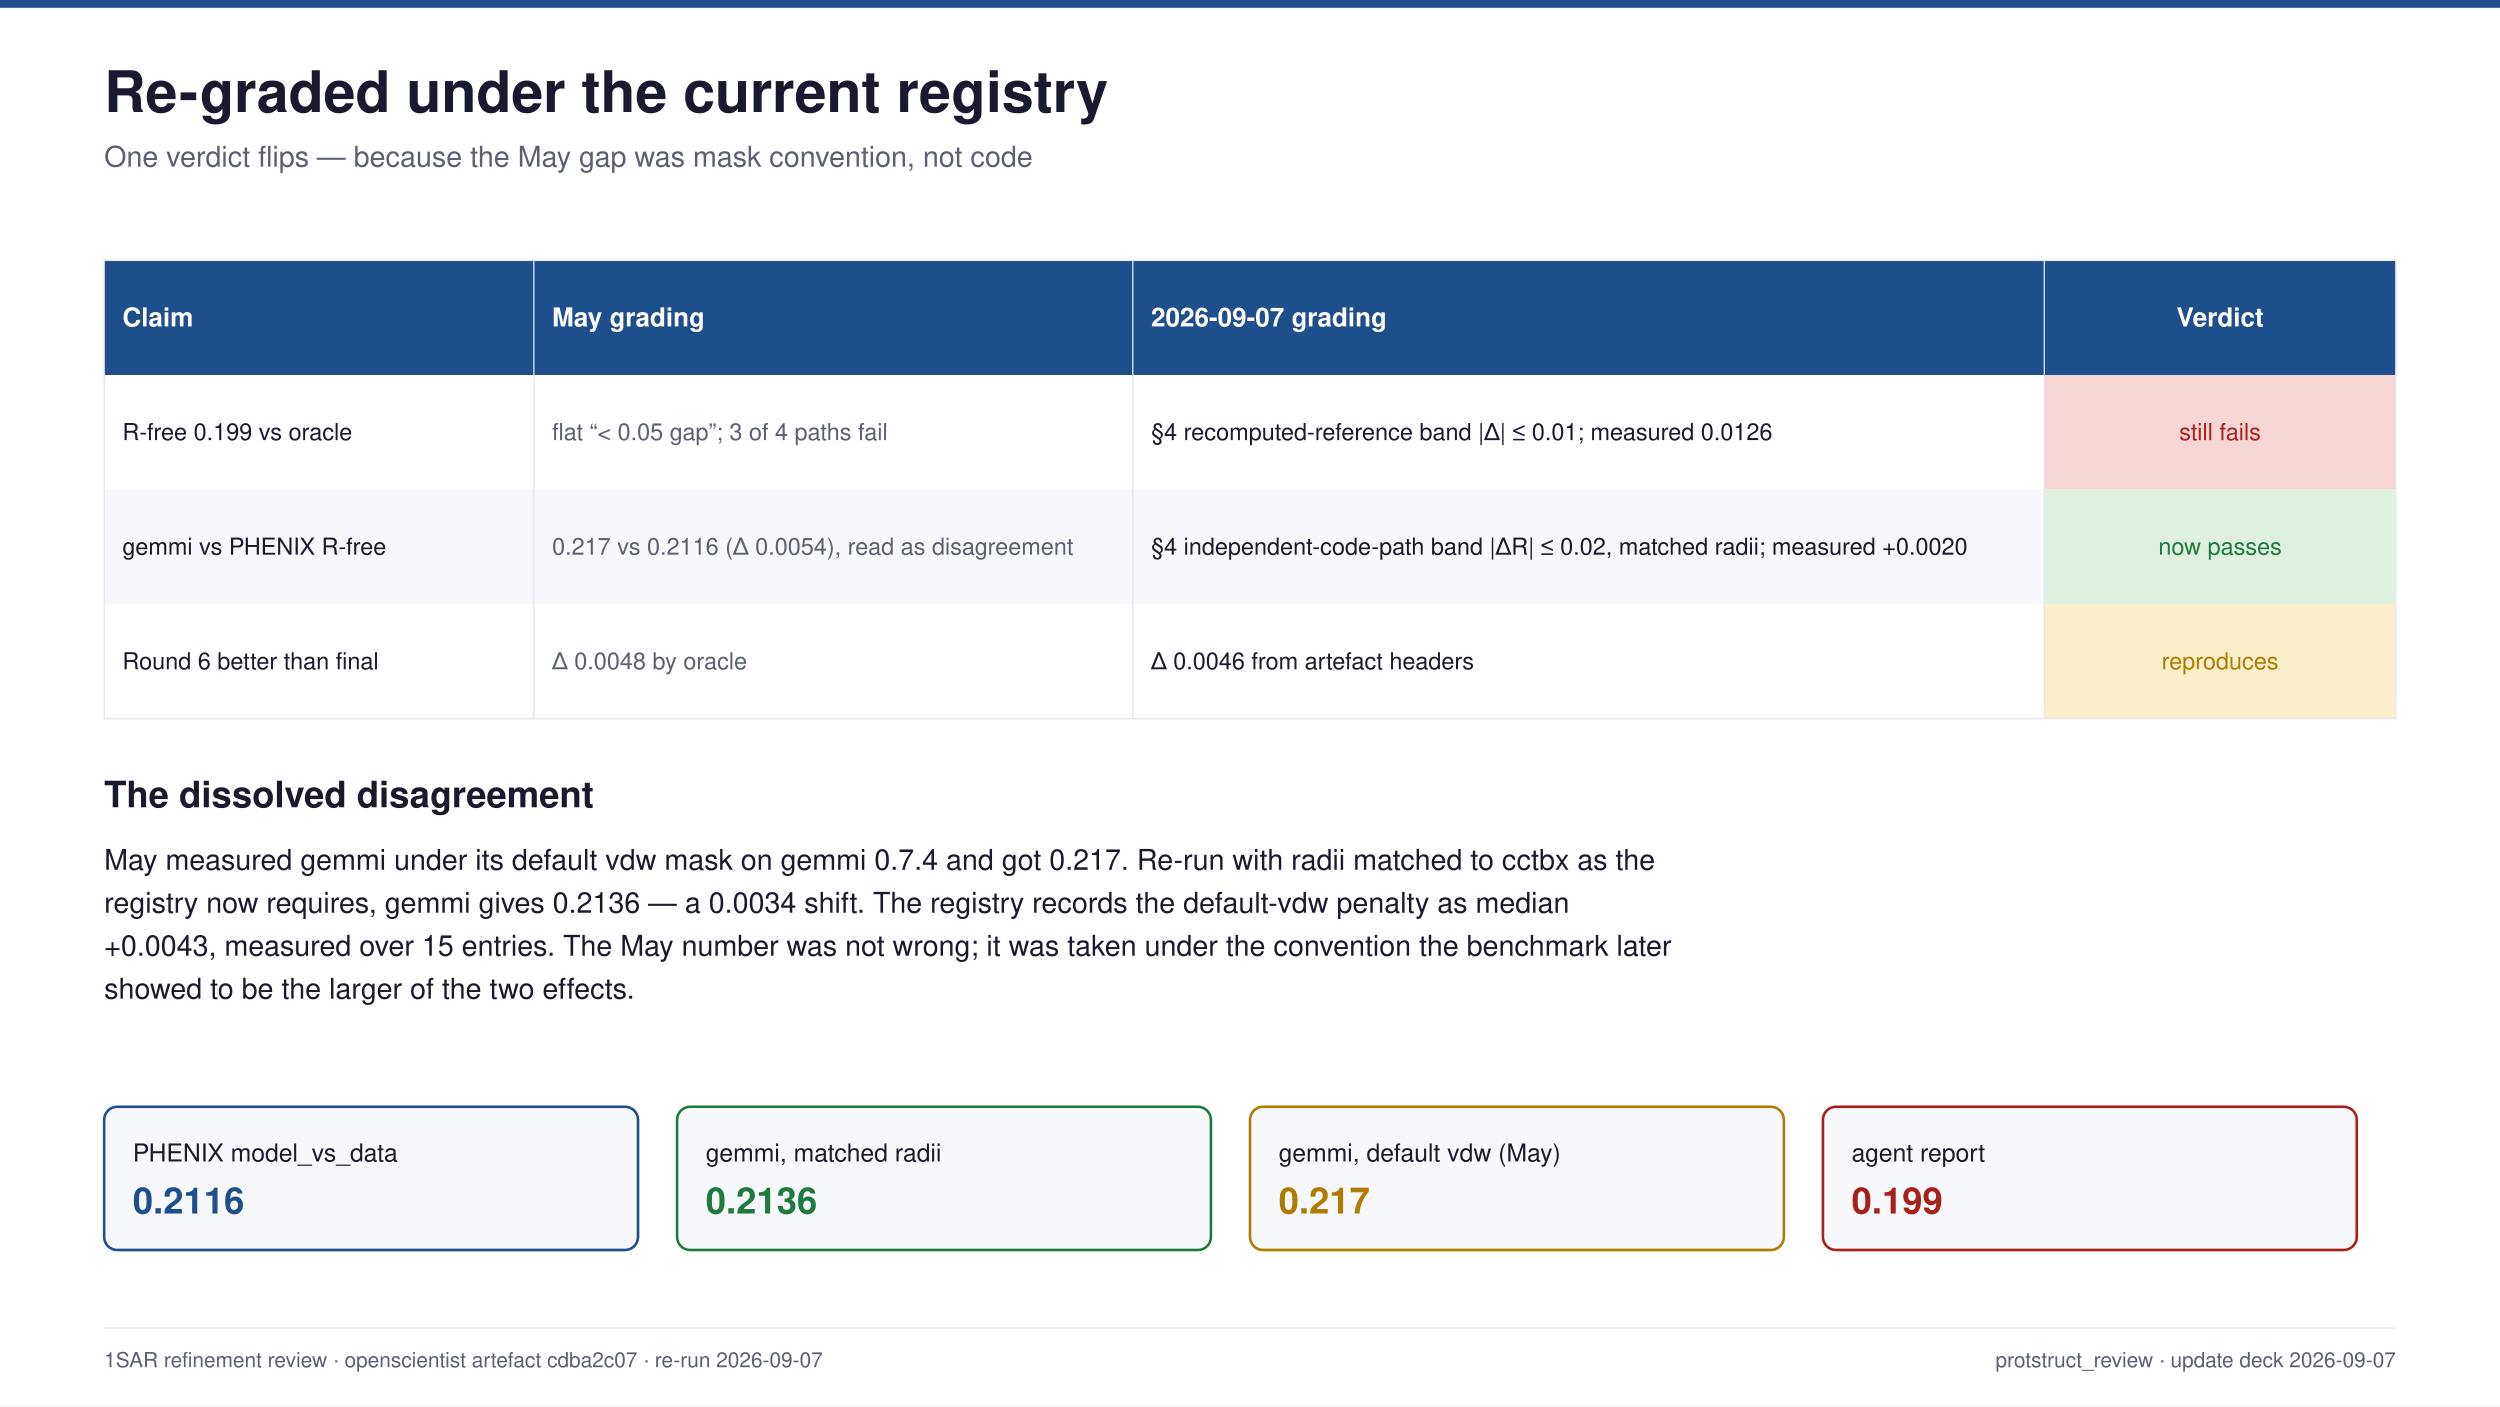
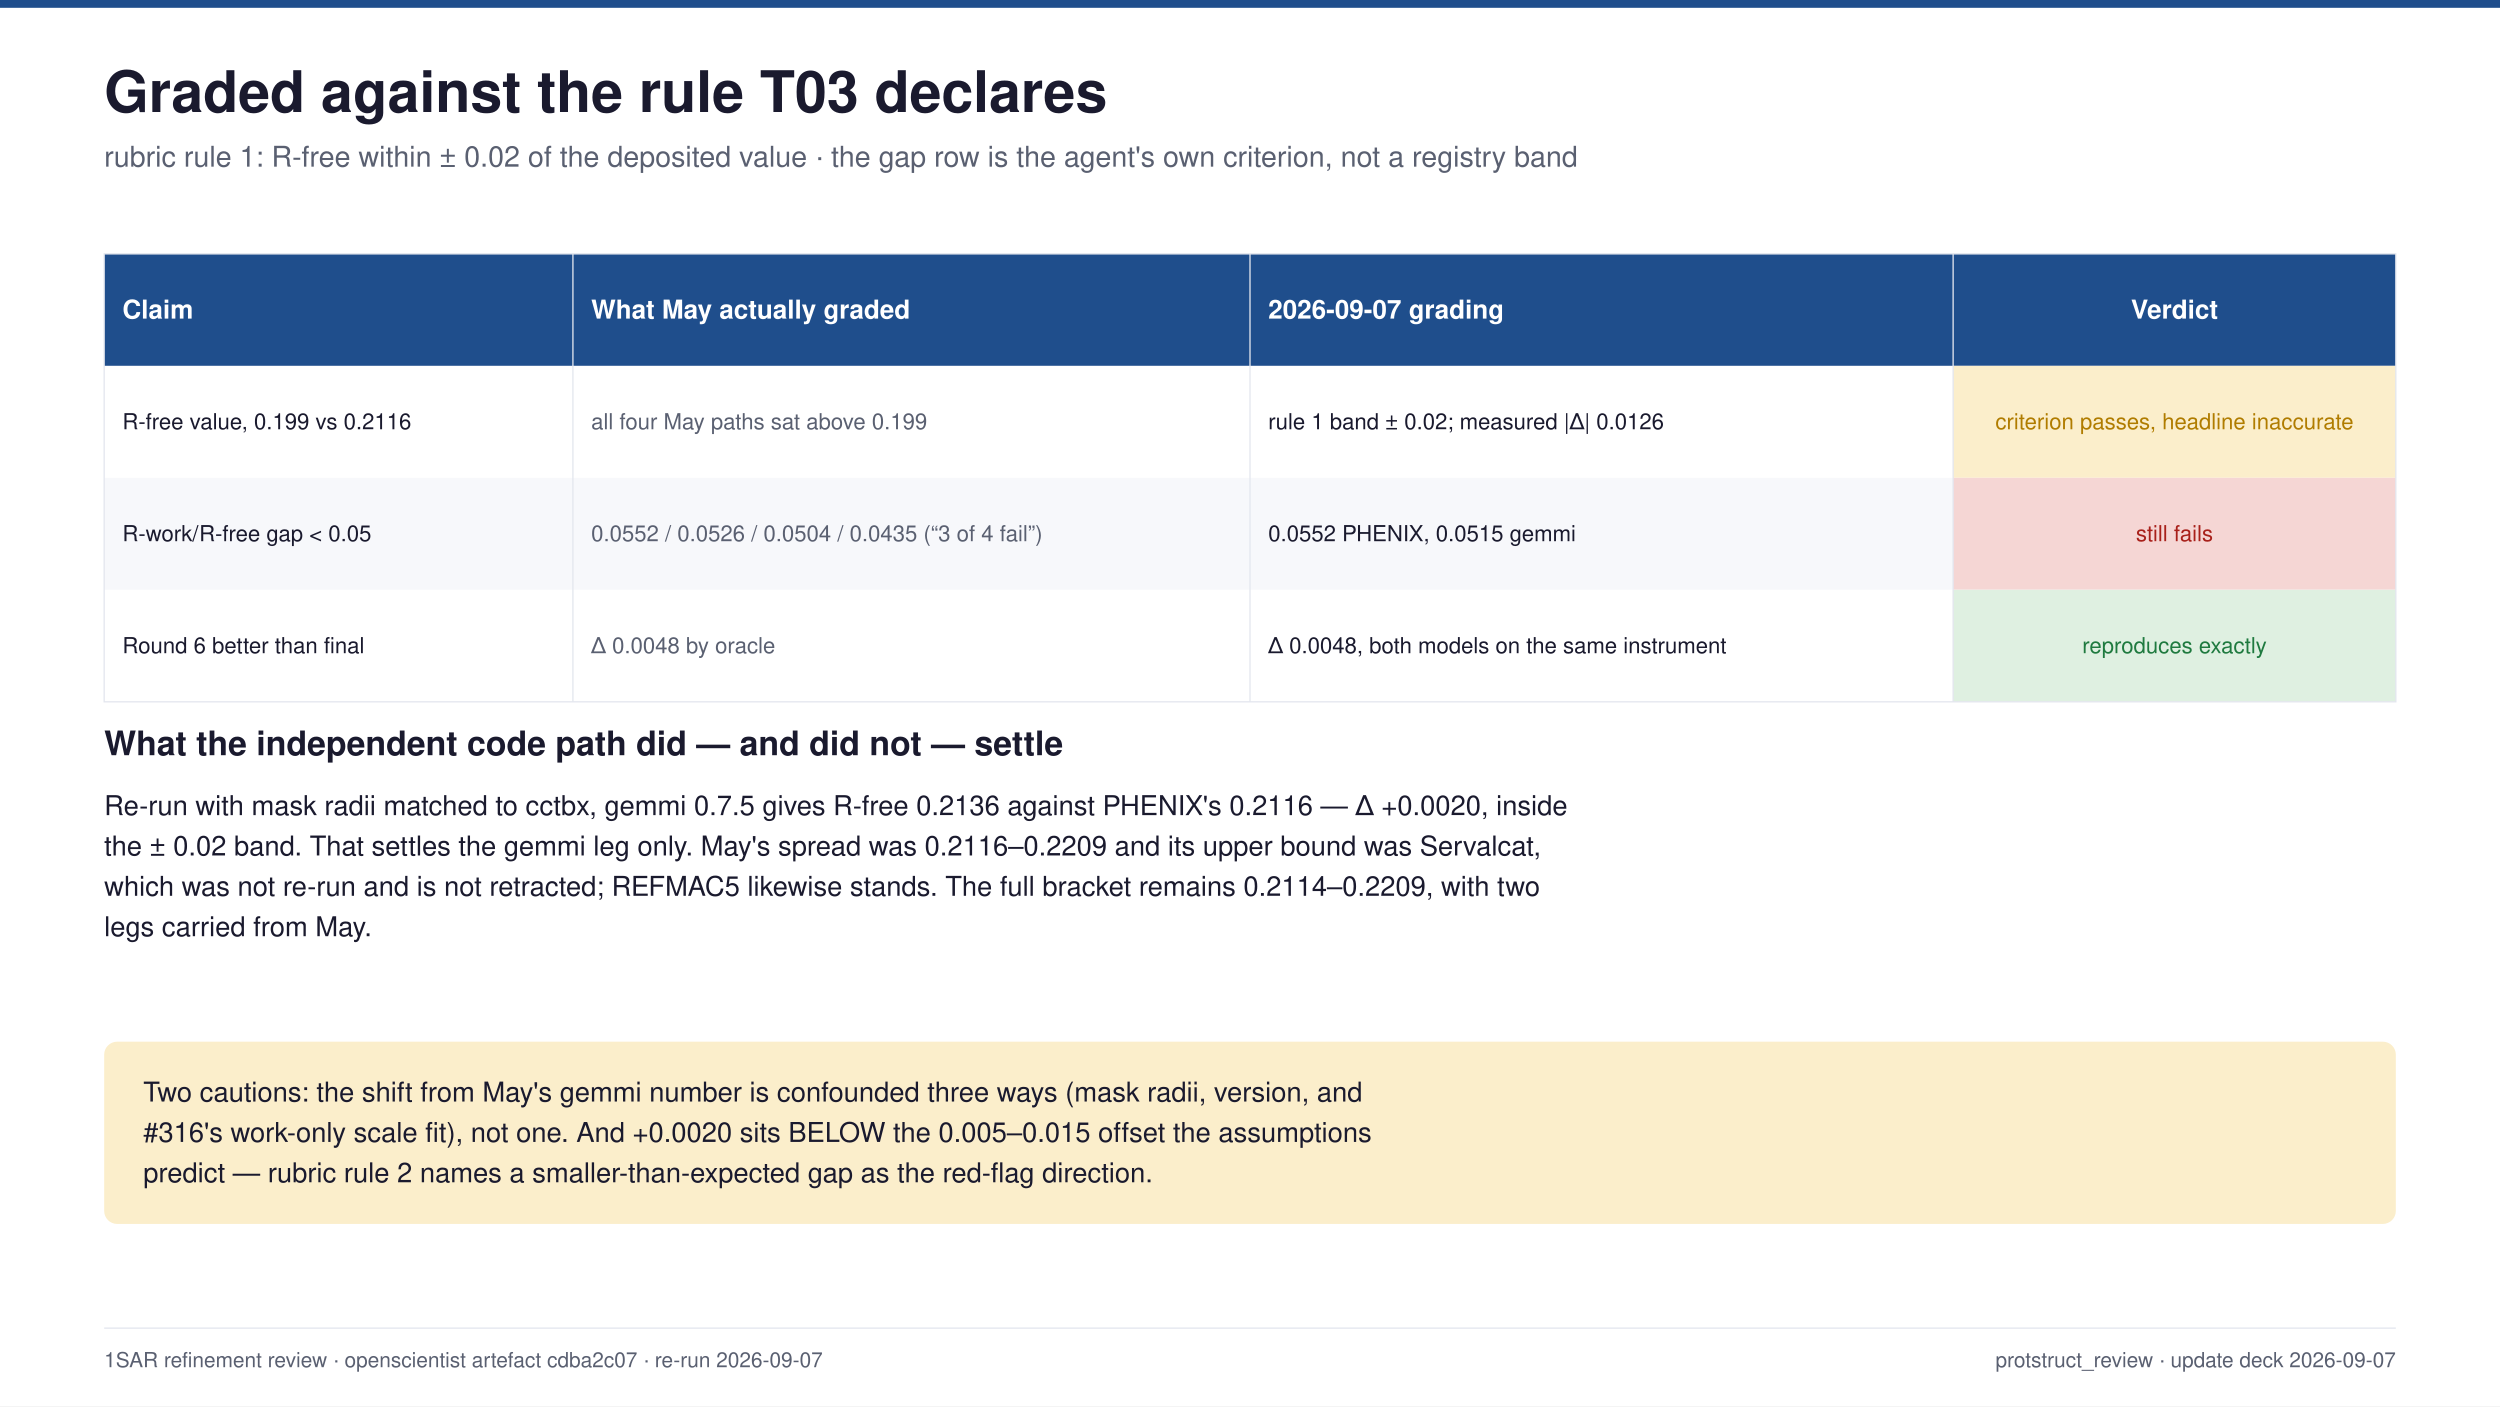
<svg xmlns="http://www.w3.org/2000/svg" width="1920" height="1080" viewBox="0 0 1920 1080" font-family="Helvetica, Arial, sans-serif">
  <rect width="100%" height="100%" fill="#ffffff" />
  <rect x="0" y="0" width="1920" height="6" fill="#1f4e8c" />
-   <text x="80" y="86" font-size="44" font-weight="700" fill="#1a1a2e">Re-graded under the current registry</text>
-   <text x="80" y="128" font-size="22" font-weight="400" fill="#5a6071">One verdict flips — because the May gap was mask convention, not code</text>
+   <text x="80" y="86" font-size="44" font-weight="700" fill="#1a1a2e">Graded against the rule T03 declares</text>
+   <text x="80" y="128" font-size="22" font-weight="400" fill="#5a6071">rubric rule 1: R-free within ± 0.02 of the deposited value · the gap row is the agent's own criterion, not a registry band</text>
  <line x1="80" y1="1020" x2="1840" y2="1020" stroke="#e3e6ee" stroke-width="1" />
  <text x="80" y="1050" font-size="16" fill="#5a6071">1SAR refinement review · openscientist artefact cdba2c07 · re-run 2026-09-07</text>
  <text x="1840" y="1050" font-size="16" fill="#5a6071" text-anchor="end">protstruct_review · update deck 2026-09-07</text>
-   <rect x="80" y="200" width="1760" height="88" fill="#1f4e8c" />
-   <text x="94" y="250.667" font-size="20" font-weight="700" fill="#ffffff" text-anchor="start">Claim</text>
-   <text x="424" y="250.667" font-size="20" font-weight="700" fill="#ffffff" text-anchor="start">May grading</text>
-   <text x="884" y="250.667" font-size="20" font-weight="700" fill="#ffffff" text-anchor="start">2026-09-07 grading</text>
-   <text x="1705.0" y="250.667" font-size="20" font-weight="700" fill="#ffffff" text-anchor="middle">Verdict</text>
-   <rect x="80" y="288" width="1760" height="88" fill="#ffffff" />
-   <text x="94" y="338.0" font-size="18" fill="#1a1a2e" text-anchor="start">R-free 0.199 vs oracle</text>
-   <text x="424" y="338.0" font-size="18" fill="#5a6071" text-anchor="start">flat “&lt; 0.05 gap”; 3 of 4 paths fail</text>
-   <text x="884" y="338.0" font-size="18" fill="#1a1a2e" text-anchor="start">§4 recomputed-reference band |Δ| ≤ 0.01; measured 0.0126</text>
-   <rect x="1570" y="288" width="270" height="88" fill="#f5d6d4" />
-   <text x="1705.0" y="338.0" font-size="18" fill="#a8201a" text-anchor="middle">still fails</text>
-   <rect x="80" y="376" width="1760" height="88" fill="#f7f8fb" />
-   <text x="94" y="426.0" font-size="18" fill="#1a1a2e" text-anchor="start">gemmi vs PHENIX R-free</text>
-   <text x="424" y="426.0" font-size="18" fill="#5a6071" text-anchor="start">0.217 vs 0.2116 (Δ 0.0054), read as disagreement</text>
-   <text x="884" y="426.0" font-size="18" fill="#1a1a2e" text-anchor="start">§4 independent-code-path band |ΔR| ≤ 0.02, matched radii; measured +0.0020</text>
-   <rect x="1570" y="376" width="270" height="88" fill="#dff0e1" />
-   <text x="1705.0" y="426.0" font-size="18" fill="#1f7a3f" text-anchor="middle">now passes</text>
-   <rect x="80" y="464" width="1760" height="88" fill="#ffffff" />
-   <text x="94" y="514.0" font-size="18" fill="#1a1a2e" text-anchor="start">Round 6 better than final</text>
-   <text x="424" y="514.0" font-size="18" fill="#5a6071" text-anchor="start">Δ 0.0048 by oracle</text>
-   <text x="884" y="514.0" font-size="18" fill="#1a1a2e" text-anchor="start">Δ 0.0046 from artefact headers</text>
-   <rect x="1570" y="464" width="270" height="88" fill="#fbeecb" />
-   <text x="1705.0" y="514.0" font-size="18" fill="#b07c00" text-anchor="middle">reproduces</text>
-   <rect x="80" y="200" width="1760" height="352" fill="none" stroke="#e3e6ee" stroke-width="1" />
-   <line x1="410" y1="200" x2="410" y2="552" stroke="#e3e6ee" stroke-width="1" />
-   <line x1="870" y1="200" x2="870" y2="552" stroke="#e3e6ee" stroke-width="1" />
-   <line x1="1570" y1="200" x2="1570" y2="552" stroke="#e3e6ee" stroke-width="1" />
-   <text x="80" y="620" font-size="28" font-weight="700" fill="#1a1a2e">The dissolved disagreement</text>
-   <text x="80" y="668" font-size="22" font-weight="400" fill="#1a1a2e">May measured gemmi under its default vdw mask on gemmi 0.7.4 and got 0.217. Re-run with radii matched to cctbx as the</text>
-   <text x="80" y="701" font-size="22" font-weight="400" fill="#1a1a2e">registry now requires, gemmi gives 0.2136 — a 0.0034 shift. The registry records the default-vdw penalty as median</text>
-   <text x="80" y="734" font-size="22" font-weight="400" fill="#1a1a2e">+0.0043, measured over 15 entries. The May number was not wrong; it was taken under the convention the benchmark later</text>
-   <text x="80" y="767" font-size="22" font-weight="400" fill="#1a1a2e">showed to be the larger of the two effects.</text>
-   <rect x="80" y="850" width="410" height="110" rx="10" ry="10" fill="#f7f8fb" stroke="#1f4e8c" stroke-width="2" />
-   <text x="102" y="892" font-size="19" fill="#1a1a2e">PHENIX model_vs_data</text>
-   <text x="102" y="932" font-size="28" font-weight="700" fill="#1f4e8c">0.2116</text>
-   <rect x="520" y="850" width="410" height="110" rx="10" ry="10" fill="#f7f8fb" stroke="#1f7a3f" stroke-width="2" />
-   <text x="542" y="892" font-size="19" fill="#1a1a2e">gemmi, matched radii</text>
-   <text x="542" y="932" font-size="28" font-weight="700" fill="#1f7a3f">0.2136</text>
-   <rect x="960" y="850" width="410" height="110" rx="10" ry="10" fill="#f7f8fb" stroke="#b07c00" stroke-width="2" />
-   <text x="982" y="892" font-size="19" fill="#1a1a2e">gemmi, default vdw (May)</text>
-   <text x="982" y="932" font-size="28" font-weight="700" fill="#b07c00">0.217</text>
-   <rect x="1400" y="850" width="410" height="110" rx="10" ry="10" fill="#f7f8fb" stroke="#a8201a" stroke-width="2" />
-   <text x="1422" y="892" font-size="19" fill="#1a1a2e">agent report</text>
-   <text x="1422" y="932" font-size="28" font-weight="700" fill="#a8201a">0.199</text>
+   <rect x="80" y="195" width="1760" height="86" fill="#1f4e8c" />
+   <text x="94" y="244.667" font-size="20" font-weight="700" fill="#ffffff" text-anchor="start">Claim</text>
+   <text x="454" y="244.667" font-size="20" font-weight="700" fill="#ffffff" text-anchor="start">What May actually graded</text>
+   <text x="974" y="244.667" font-size="20" font-weight="700" fill="#ffffff" text-anchor="start">2026-09-07 grading</text>
+   <text x="1670.0" y="244.667" font-size="20" font-weight="700" fill="#ffffff" text-anchor="middle">Verdict</text>
+   <rect x="80" y="281" width="1760" height="86" fill="#ffffff" />
+   <text x="94" y="329.667" font-size="17" fill="#1a1a2e" text-anchor="start">R-free value, 0.199 vs 0.2116</text>
+   <text x="454" y="329.667" font-size="17" fill="#5a6071" text-anchor="start">all four May paths sat above 0.199</text>
+   <text x="974" y="329.667" font-size="17" fill="#1a1a2e" text-anchor="start">rule 1 band ± 0.02; measured |Δ| 0.0126</text>
+   <rect x="1500" y="281" width="340" height="86" fill="#fbeecb" />
+   <text x="1670.0" y="329.667" font-size="17" fill="#b07c00" text-anchor="middle">criterion passes, headline inaccurate</text>
+   <rect x="80" y="367" width="1760" height="86" fill="#f7f8fb" />
+   <text x="94" y="415.667" font-size="17" fill="#1a1a2e" text-anchor="start">R-work/R-free gap &lt; 0.05</text>
+   <text x="454" y="415.667" font-size="17" fill="#5a6071" text-anchor="start">0.0552 / 0.0526 / 0.0504 / 0.0435 (“3 of 4 fail”)</text>
+   <text x="974" y="415.667" font-size="17" fill="#1a1a2e" text-anchor="start">0.0552 PHENIX, 0.0515 gemmi</text>
+   <rect x="1500" y="367" width="340" height="86" fill="#f5d6d4" />
+   <text x="1670.0" y="415.667" font-size="17" fill="#a8201a" text-anchor="middle">still fails</text>
+   <rect x="80" y="453" width="1760" height="86" fill="#ffffff" />
+   <text x="94" y="501.667" font-size="17" fill="#1a1a2e" text-anchor="start">Round 6 better than final</text>
+   <text x="454" y="501.667" font-size="17" fill="#5a6071" text-anchor="start">Δ 0.0048 by oracle</text>
+   <text x="974" y="501.667" font-size="17" fill="#1a1a2e" text-anchor="start">Δ 0.0048, both models on the same instrument</text>
+   <rect x="1500" y="453" width="340" height="86" fill="#dff0e1" />
+   <text x="1670.0" y="501.667" font-size="17" fill="#1f7a3f" text-anchor="middle">reproduces exactly</text>
+   <rect x="80" y="195" width="1760" height="344" fill="none" stroke="#e3e6ee" stroke-width="1" />
+   <line x1="440" y1="195" x2="440" y2="539" stroke="#e3e6ee" stroke-width="1" />
+   <line x1="960" y1="195" x2="960" y2="539" stroke="#e3e6ee" stroke-width="1" />
+   <line x1="1500" y1="195" x2="1500" y2="539" stroke="#e3e6ee" stroke-width="1" />
+   <text x="80" y="580" font-size="26" font-weight="700" fill="#1a1a2e">What the independent code path did — and did not — settle</text>
+   <text x="80" y="626" font-size="21" font-weight="400" fill="#1a1a2e">Re-run with mask radii matched to cctbx, gemmi 0.7.5 gives R-free 0.2136 against PHENIX's 0.2116 — Δ +0.0020, inside</text>
+   <text x="80" y="657" font-size="21" font-weight="400" fill="#1a1a2e">the ± 0.02 band. That settles the gemmi leg only. May's spread was 0.2116–0.2209 and its upper bound was Servalcat,</text>
+   <text x="80" y="688" font-size="21" font-weight="400" fill="#1a1a2e">which was not re-run and is not retracted; REFMAC5 likewise stands. The full bracket remains 0.2114–0.2209, with two</text>
+   <text x="80" y="719" font-size="21" font-weight="400" fill="#1a1a2e">legs carried from May.</text>
+   <rect x="80" y="800" width="1760" height="140" rx="10" ry="10" fill="#fbeecb" />
+   <text x="110" y="846" font-size="21" font-weight="400" fill="#1a1a2e">Two cautions: the shift from May's gemmi number is confounded three ways (mask radii, version, and</text>
+   <text x="110" y="877" font-size="21" font-weight="400" fill="#1a1a2e">#316's work-only scale fit), not one. And +0.0020 sits BELOW the 0.005–0.015 offset the assumptions</text>
+   <text x="110" y="908" font-size="21" font-weight="400" fill="#1a1a2e">predict — rubric rule 2 names a smaller-than-expected gap as the red-flag direction.</text>
</svg>
